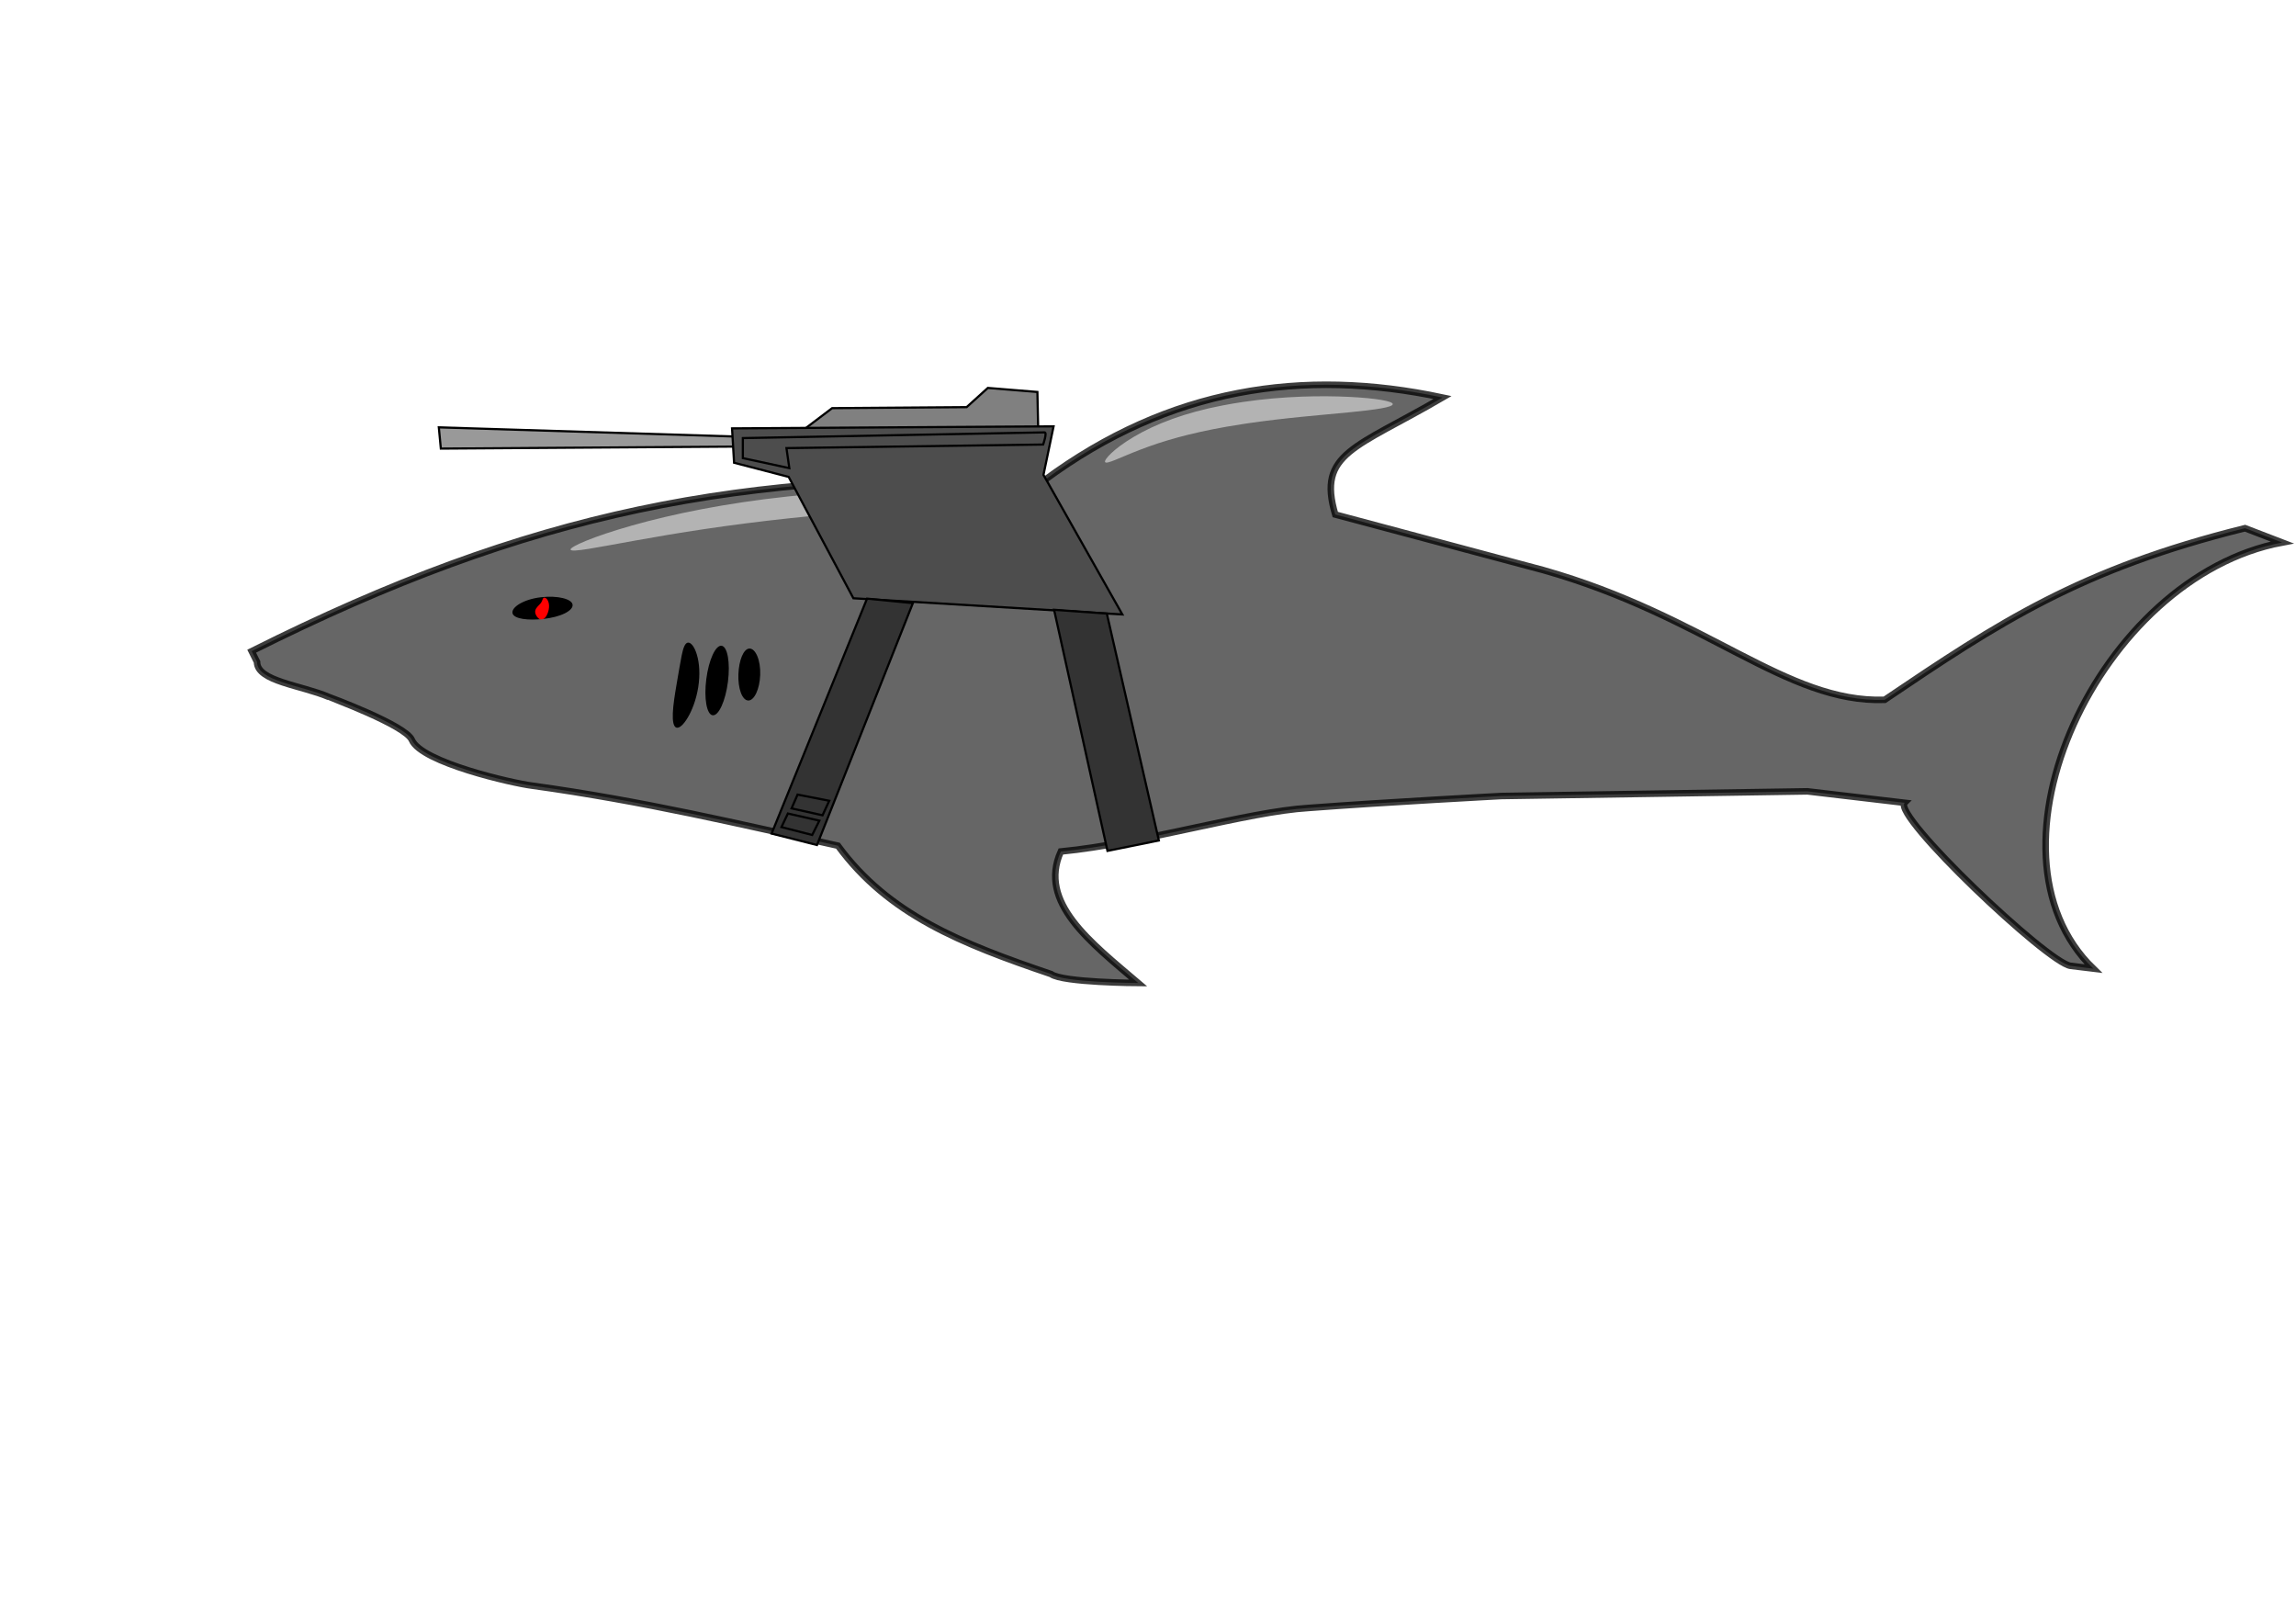
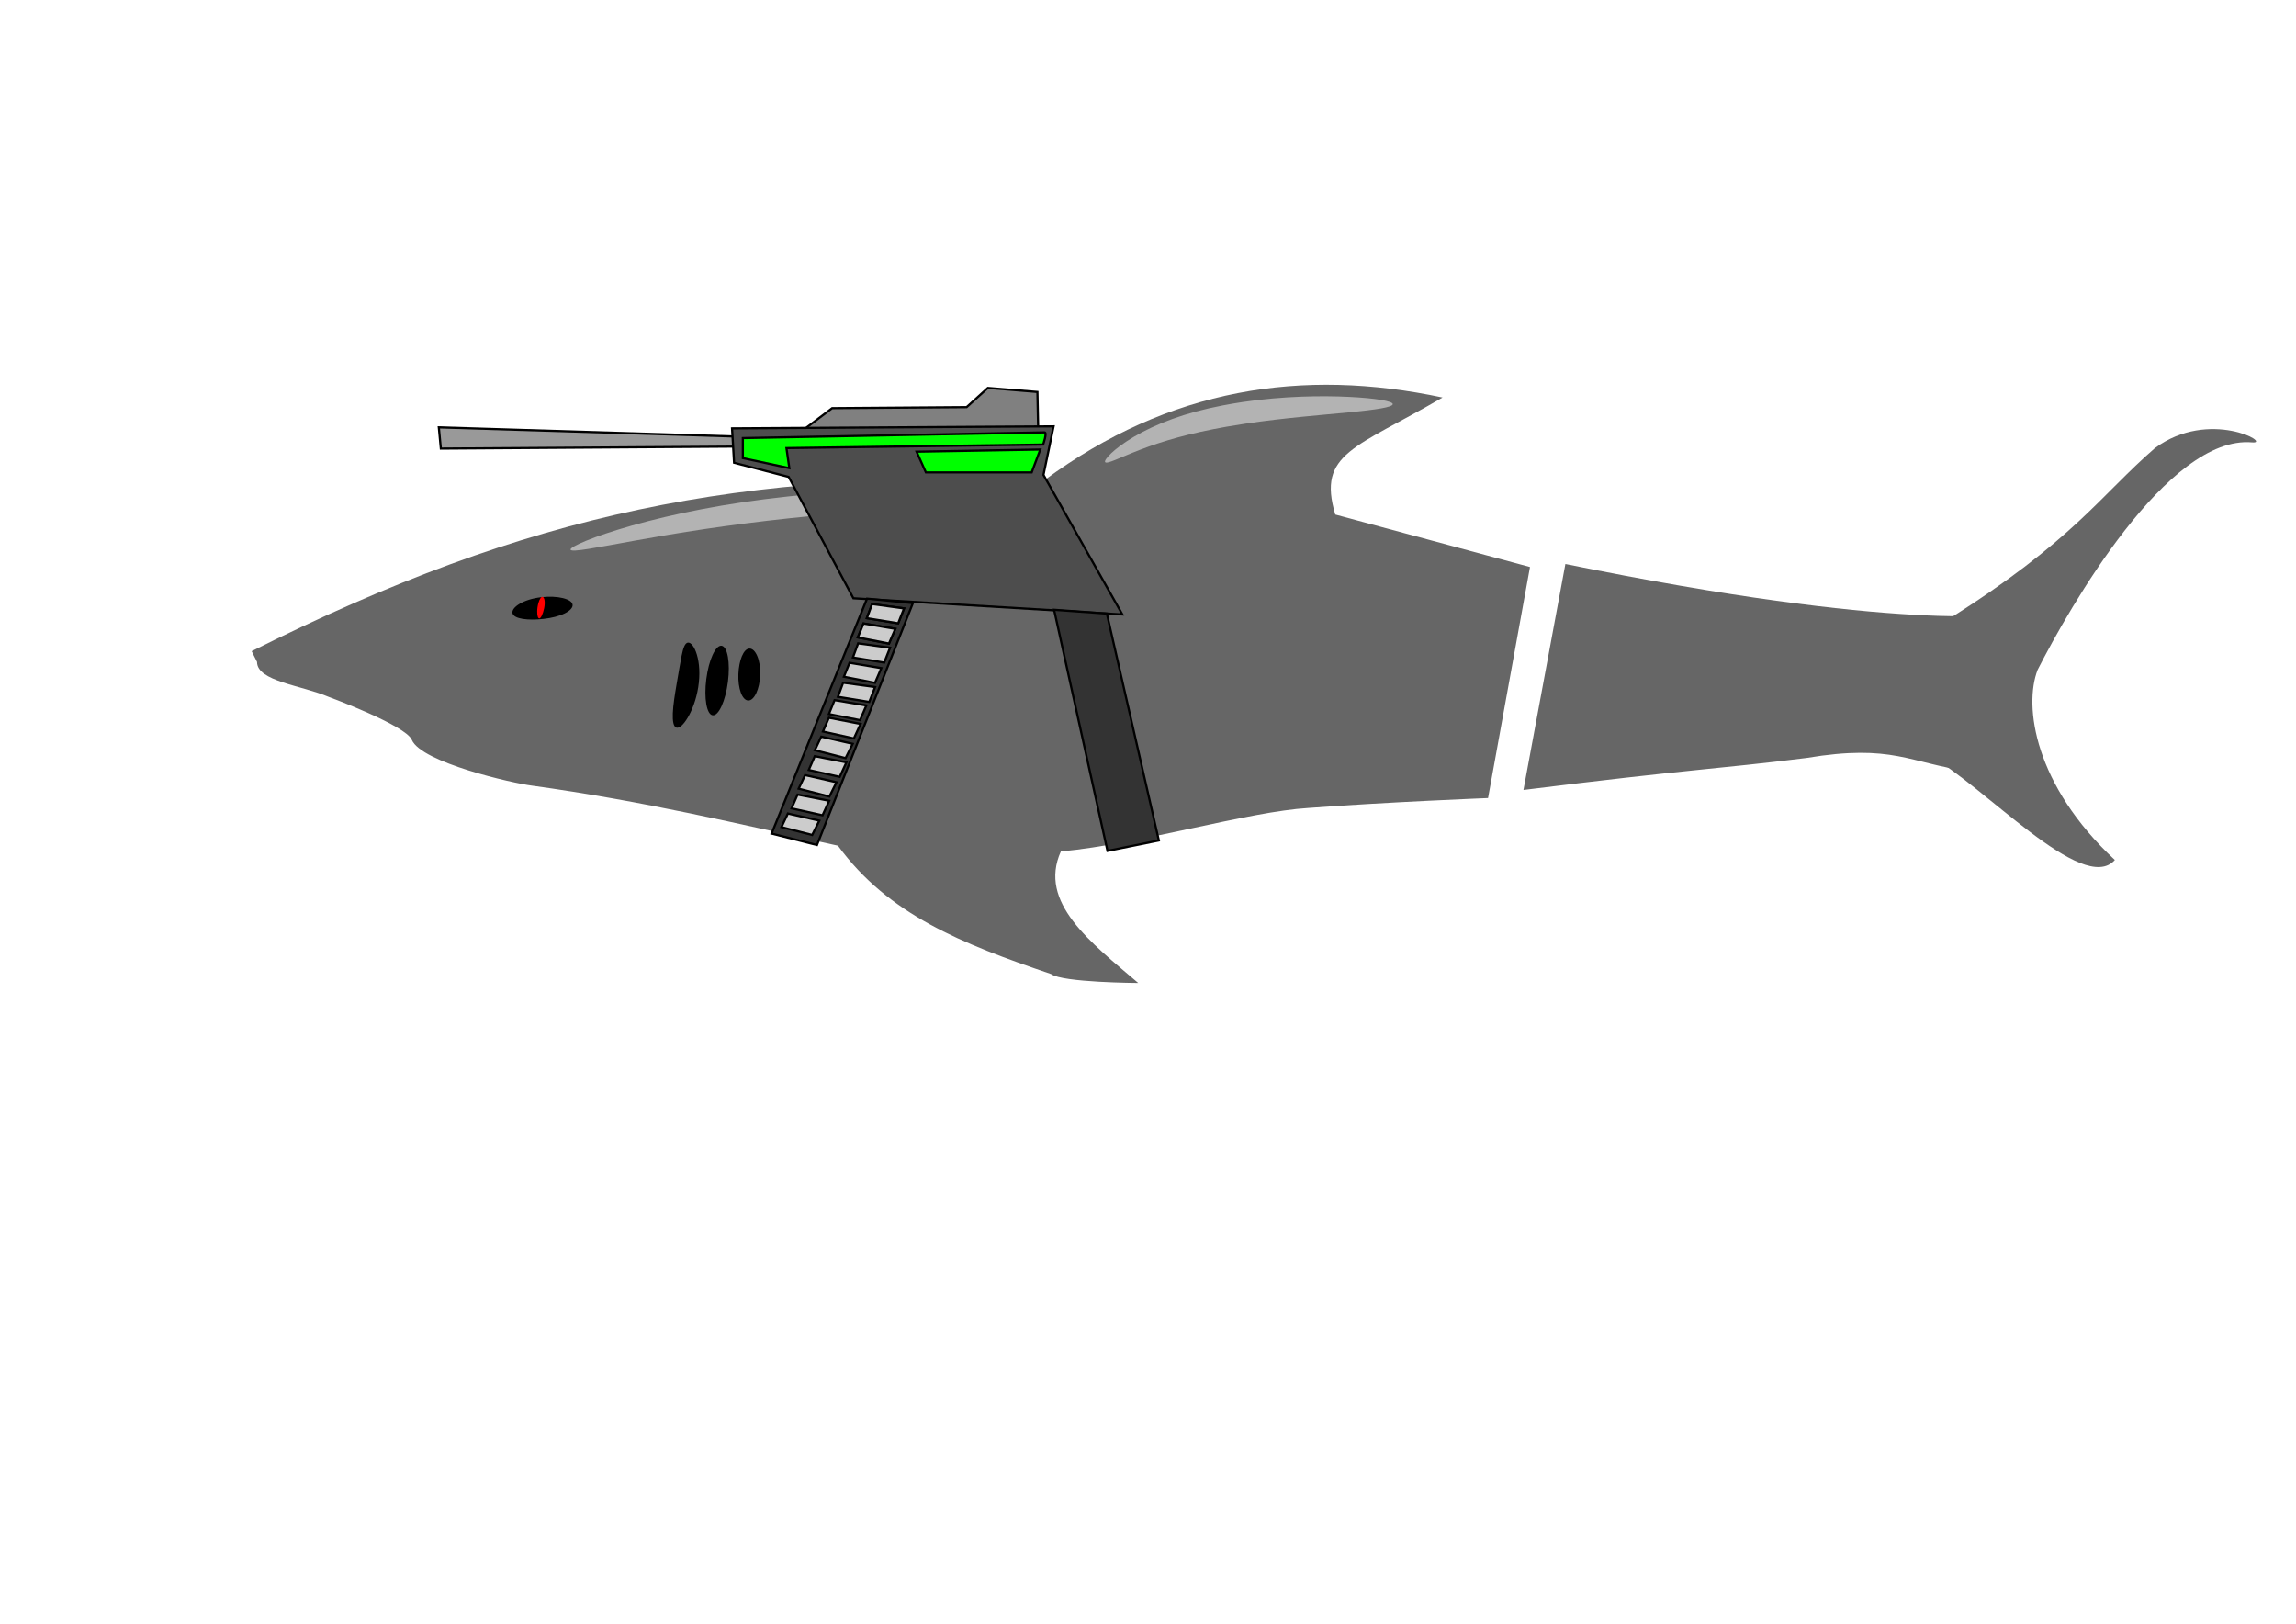
<svg xmlns="http://www.w3.org/2000/svg" width="297mm" height="210mm" viewBox="0 0 1052.362 744.094" id="svg5501" version="1.1">
  <defs id="defs5503">
    </defs>
  <g id="layer1" transform="translate(0,-308.2677)">
-     <path style="fill:#666666;fill-opacity:1;fill-rule:evenodd;stroke:#000000;stroke-width:3;stroke-linecap:butt;stroke-linejoin:miter;stroke-opacity:0.763;stroke-miterlimit:4;stroke-dasharray:none" d="m 115.351,606.689 c 127.742,-63.946 224.361,-82.95 363.356,-78.357 57.127,-42.231 118.368,-51.548 182.481,-37.893 -39.903,23.279 -57.562,25.372 -49.174,53.623 l 95.277,25.448 c 74.949,21.184 111.345,61.006 156.529,59.463 52.156,-35.214 89.455,-59.901 165.161,-78.648 l 17.04,6.554 c -83.891,15.73 -142.16,141.448 -86.513,195.31 0,0 -1.765,-0.193 -10.486,-1.311 -10.462,-1.341 -81.811,-68.944 -76.027,-74.716 l -44.567,-5.243 -140.36,2.145 c 0,0 -52.591,2.767 -88.328,5.468 -27.901,1.687 -75.62,16.275 -113.511,19.953 -10.521,23.397 13.675,41.65 35.471,60.258 0,0 -34.701,-0.159 -39.944,-4.091 -41.23,-14 -74.562,-27.25 -97.69,-58.827 -45.562,-10.011 -88.934,-20.428 -140.256,-27.527 -8.726,-1.085 -50.658,-10.589 -55.054,-20.973 -2.834,-6.696 -38.011,-19.66 -38.013,-19.662 -12.665,-5.404 -32.912,-7.181 -32.929,-16.034 z" id="path6049" />
+     <path style="fill:#666666;fill-opacity:1;fill-rule:evenodd;stroke:none;stroke-width:3;stroke-linecap:butt;stroke-linejoin:miter;stroke-miterlimit:4;stroke-dasharray:none;stroke-opacity:0.763" d="m 717.487,566.729 c 307.942,62.702 189.705,-33.252 185.002,95.014 -27.316,-3.795 -34.954,-12.721 -74.524,-6.118 -42.122,5.249 -52.009,4.962 -129.701,14.657 z m -35.444,107.261 c 0,0 -46.566,1.84 -82.304,4.541 -27.901,1.687 -75.62,16.275 -113.511,19.953 -10.521,23.397 13.675,41.65 35.471,60.258 0,0 -34.701,-0.159 -39.944,-4.091 -41.23,-14 -74.562,-27.25 -97.69,-58.827 -45.562,-10.011 -88.934,-20.428 -140.256,-27.527 -8.726,-1.085 -50.658,-10.589 -55.054,-20.973 -2.834,-6.696 -38.011,-19.66 -38.013,-19.662 -12.665,-5.404 -32.912,-7.181 -32.929,-16.034 l -2.463,-4.939 c 127.742,-63.946 224.361,-82.95 363.356,-78.357 57.127,-42.231 118.368,-51.548 182.481,-37.893 -39.903,23.279 -57.562,25.372 -49.174,53.623 l 89.253,24.058 z" id="path6049" />
    <path style="fill:#b3b3b3;fill-rule:evenodd;stroke:none;stroke-width:1px;stroke-linecap:butt;stroke-linejoin:miter;stroke-opacity:1" d="m 261.505,560.155 c -0.372,-1.254 10.207,-5.979 28.161,-11.06 18.524,-5.242 42.59,-10.209 71.508,-13.316 28.288,-3.04 54.146,-3.537 72.752,-3.072 18.637,0.465 30.098,1.867 30.098,3.198 0,1.425 -11.457,2.534 -29.929,3.883 -18.318,1.338 -44.108,2.971 -71.854,5.937 -29.335,3.136 -51.475,6.729 -70.984,10.245 -18.08,3.258 -29.339,5.576 -29.752,4.185 z" id="path6059" />
    <path style="fill:#000000;fill-rule:evenodd;stroke:none;stroke-width:1px;stroke-linecap:butt;stroke-linejoin:miter;stroke-opacity:1" d="m 315.248,602.77 c 1.341,-0.241 3.05,1.753 4.175,5.538 1.14,3.837 1.535,9.06 0.602,14.923 -0.918,5.771 -2.881,10.679 -4.827,13.944 -1.954,3.277 -3.904,4.965 -5.193,4.531 -1.316,-0.443 -1.768,-2.94 -1.621,-6.596 0.15,-3.738 0.89,-8.361 1.767,-13.503 0.662,-3.88 1.825,-10.699 2.275,-12.886 0.686,-3.335 1.448,-5.705 2.822,-5.951 z" id="path6063" />
-     <path style="fill:#b3b3b3;fill-rule:evenodd;stroke:none;stroke-width:1px;stroke-linecap:butt;stroke-linejoin:miter;stroke-opacity:1;fill-opacity:1" d="m 638.374,493.453 c 0.001,1.424 -7.647,2.557 -19.93,3.763 -11.549,1.134 -29.878,2.551 -47.433,5.17 -3.02,0.451 -5.972,0.927 -8.872,1.433 0,0 0,0 0,0 -17.108,3.029 -29.038,6.506 -39.556,10.545 -9.589,3.682 -15.264,6.773 -16.052,5.668 -0.673,-0.944 3.713,-5.998 13.172,-11.589 9.882,-5.842 23.267,-11.055 40.642,-14.37 0,0 0,0 0,0 3.002,-0.58 6.067,-1.103 9.194,-1.569 18.796,-2.795 36.463,-2.957 48.733,-2.364 12.458,0.602 20.102,1.98 20.103,3.313 z" id="path6075" />
+     <path style="fill:#b3b3b3;fill-opacity:1;fill-rule:evenodd;stroke:none;stroke-width:1px;stroke-linecap:butt;stroke-linejoin:miter;stroke-opacity:1" d="m 638.374,493.453 c 0.001,1.424 -7.647,2.557 -19.93,3.763 -11.549,1.134 -29.878,2.551 -47.433,5.17 -3.02,0.451 -5.972,0.927 -8.872,1.433 0,0 0,0 0,0 -17.108,3.029 -29.038,6.506 -39.556,10.545 -9.589,3.682 -15.264,6.773 -16.052,5.668 -0.673,-0.944 3.713,-5.998 13.172,-11.589 9.882,-5.842 23.267,-11.055 40.642,-14.37 0,0 0,0 0,0 3.002,-0.58 6.067,-1.103 9.194,-1.569 18.796,-2.795 36.463,-2.957 48.733,-2.364 12.458,0.602 20.102,1.98 20.103,3.313 z" id="path6075" />
    <path style="fill:#000000;fill-rule:evenodd;stroke:none;stroke-width:1px;stroke-linecap:butt;stroke-linejoin:miter;stroke-opacity:1" d="m 234.922,589.345 c -0.715,-2.74 5.029,-6.484 13.128,-7.39 0,0 0.002,-1.7e-4 0.002,-1.7e-4 7.673,-0.868 14.011,0.812 14.385,3.386 0.199,1.37 -1.177,2.832 -3.629,4.037 -2.478,1.218 -5.859,2.089 -9.634,2.514 0,0 -0.001,1.7e-4 -0.001,1.7e-4 -7.187,0.819 -13.582,0.009 -14.25,-2.547 z" id="path6083" />
-     <path style="fill:#ff0000;fill-rule:evenodd;stroke:none;stroke-width:1px;stroke-linecap:butt;stroke-linejoin:miter;stroke-opacity:1" d="m 246.376,586.268 c 1.204,-1.322 1.602,-1.499 2.113,-2.756 0.353,-0.869 0.483,-1.661 1.438,-1.229 0.023,0.011 0.047,0.022 0.071,0.034 0.48,0.138 1.028,0.798 1.362,1.778 0.345,1.012 0.413,2.221 0.134,3.588 -0.264,1.294 -0.797,2.53 -1.369,3.303 -0.597,0.806 -1.343,1.267 -2.279,1.094 -0.013,0.004 -0.026,0.007 -0.04,0.01 -0.539,0.099 -1.716,-0.893 -2.249,-2.226 -0.571,-1.429 -0.168,-2.51 0.82,-3.595 z" id="path6093" />
+     <path style="fill:#ff0000;fill-rule:evenodd;stroke:none;stroke-width:1px;stroke-linecap:butt;stroke-linejoin:miter;stroke-opacity:1" d="m 246.377,586.5 c 0.05,-0.343 0.106,-0.659 0.173,-0.98 0,0 0,0 0,0 0.058,-0.279 0.123,-0.548 0.193,-0.805 0.139,-0.51 0.298,-0.972 0.47,-1.373 0,0 0,0 0,0 l 0,0 c 0.336,-0.778 0.724,-1.316 1.104,-1.495 0,0 0,0 0,0 0.112,-0.057 0.225,-0.079 0.339,-0.062 0.95,0.145 1.306,2.494 0.752,5.203 -0.55,2.694 -1.548,4.795 -2.274,4.682 -0.107,-0.017 -0.208,-0.071 -0.303,-0.161 0,0 0,0 0,0 -0.281,-0.28 -0.475,-0.906 -0.564,-1.746 l 0,0 c 0,0 0,0 0,0 -0.046,-0.432 -0.064,-0.921 -0.05,-1.449 0.007,-0.266 0.022,-0.543 0.046,-0.827 0,0 0,0 0,0 0.028,-0.327 0.063,-0.646 0.113,-0.989 z" id="path6093" />
+   </g>
+   <g id="layer2">
+     <path style="fill:#666666;fill-opacity:1;fill-rule:evenodd;stroke:none;stroke-width:1px;stroke-linecap:butt;stroke-linejoin:miter;stroke-opacity:1" d="m 892.657,284.002 c 57.729,-36.25 70.095,-57.038 95.033,-78.648 25.001,-18.422 53.99,-1.788 44.567,-2.622 -38.696,-3.424 -83.814,75.791 -98.31,104.209 -6.514,16.692 -1.404,52.931 35.392,87.168 -14.662,16.529 -60.734,-34.955 -85.202,-47.844" id="path4229" />
  </g>
  <g id="layer4">
    <g id="g6129">
      <path id="path6123" d="m 362.409,201.407 19.001,-14.367 61.637,-0.463 9.732,-8.805 22.709,1.854 0.463,21.782 z" style="fill:#808080;fill-rule:evenodd;stroke:#000000;stroke-width:1px;stroke-linecap:butt;stroke-linejoin:miter;stroke-opacity:1" />
      <path id="path6127" d="m 335.993,200.017 -134.861,-4.171 0.927,9.732 135.788,-0.927" style="fill:#999999;fill-rule:evenodd;stroke:#000000;stroke-width:1px;stroke-linecap:butt;stroke-linejoin:miter;stroke-opacity:1" />
    </g>
    <g id="g6116">
      <path id="path6067" d="m 330.726,604.195 c 2.738,0.351 4.044,7.773 2.917,16.566 -1.127,8.793 -4.264,15.645 -7.002,15.294 -2.738,-0.351 -4.044,-7.773 -2.917,-16.566 1.127,-8.793 4.264,-15.645 7.002,-15.294 z" style="fill:#000000;fill-rule:evenodd;stroke:none;stroke-width:1px;stroke-linecap:butt;stroke-linejoin:miter;stroke-opacity:1" transform="translate(0,-308.2677)" />
      <path id="path6071" d="m 343.432,605.481 c 2.837,-0.164 5.255,5.258 5.004,12.088 -0.243,6.612 -2.779,11.77 -5.447,11.72 -2.845,-0.053 -4.802,-5.559 -4.549,-12.097 0.243,-6.306 2.333,-11.557 4.992,-11.711 z" style="fill:#000000;fill-rule:evenodd;stroke:none;stroke-width:1px;stroke-linecap:butt;stroke-linejoin:miter;stroke-opacity:1" transform="translate(0,-308.2677)" />
      <path id="path6098" d="m 361.483,218.554 29.66,55.613 123.275,7.415 -36.148,-63.955 4.634,-22.245 -147.374,0.927 0.927,15.757 z" style="fill:#4d4d4d;fill-rule:evenodd;stroke:#000000;stroke-width:1px;stroke-linecap:butt;stroke-linejoin:miter;stroke-opacity:1" />
      <path id="path6102" d="m 507.306,281.182 -24.174,-1.746 24.474,110.503 23.547,-4.775 z" style="fill:#333333;fill-rule:evenodd;stroke:#000000;stroke-width:1px;stroke-linecap:butt;stroke-linejoin:miter;stroke-opacity:1" />
      <path id="path6110" d="m 418.412,276.379 -43.953,110.868 -20.794,-5.247 43.738,-107.666 z" style="fill:#333333;fill-rule:evenodd;stroke:#000000;stroke-width:1px;stroke-linecap:butt;stroke-linejoin:miter;stroke-opacity:1" />
    </g>
-     <path style="fill:none;fill-rule:evenodd;stroke:#000000;stroke-width:1px;stroke-linecap:butt;stroke-linejoin:miter;stroke-opacity:1" d="m 340.481,200.766 0,9.176 21.301,4.588 -1.311,-9.176 117.645,-1.639 c 0,0 1.966,-5.571 0.655,-5.571 -1.311,0 -138.29,2.622 -138.29,2.622 z" id="path6137" />
-     <path style="fill:none;fill-rule:evenodd;stroke:#000000;stroke-width:1px;stroke-linecap:butt;stroke-linejoin:miter;stroke-opacity:1" d="m 361.126,372.809 -2.949,6.226 14.091,3.605 3.277,-6.554 z" id="path6139" />
-     <path id="path6141" d="m 365.564,364.142 -2.755,6.315 14.196,3.166 3.072,-6.653 z" style="fill:none;fill-rule:evenodd;stroke:#000000;stroke-width:1px;stroke-linecap:butt;stroke-linejoin:miter;stroke-opacity:1" />
+     <path style="fill:#00ff00;fill-rule:evenodd;stroke:#000000;stroke-width:1px;stroke-linecap:butt;stroke-linejoin:miter;stroke-opacity:1" d="m 340.481,200.766 0,9.176 21.301,4.588 -1.311,-9.176 117.645,-1.639 c 0,0 1.966,-5.571 0.655,-5.571 -1.311,0 -138.29,2.622 -138.29,2.622 z" id="path6137" />
+     <path style="fill:#cccccc;fill-rule:evenodd;stroke:#000000;stroke-width:1px;stroke-linecap:butt;stroke-linejoin:miter;stroke-opacity:1" d="m 361.126,372.809 -2.949,6.226 14.091,3.605 3.277,-6.554 z" id="path6139" />
+     <path id="path6141" d="m 365.564,364.142 -2.755,6.315 14.196,3.166 3.072,-6.653 z" style="fill:#cccccc;fill-rule:evenodd;stroke:#000000;stroke-width:1px;stroke-linecap:butt;stroke-linejoin:miter;stroke-opacity:1" />
+     <path id="path4168" d="m 369.005,355.199 -2.949,6.226 14.091,3.605 3.277,-6.554 z" style="fill:#cccccc;fill-rule:evenodd;stroke:#000000;stroke-width:1px;stroke-linecap:butt;stroke-linejoin:miter;stroke-opacity:1" />
+     <path style="fill:#cccccc;fill-rule:evenodd;stroke:#000000;stroke-width:1px;stroke-linecap:butt;stroke-linejoin:miter;stroke-opacity:1" d="m 373.443,346.531 -2.755,6.315 14.196,3.166 3.072,-6.653 z" id="path4170" />
+     <path style="fill:#cccccc;fill-rule:evenodd;stroke:#000000;stroke-width:1px;stroke-linecap:butt;stroke-linejoin:miter;stroke-opacity:1" d="m 376.42,337.588 -2.949,6.226 14.091,3.605 3.277,-6.554 z" id="path4172" />
+     <path id="path4174" d="m 379.931,328.921 -2.755,6.315 14.196,3.166 3.072,-6.653 z" style="fill:#cccccc;fill-rule:evenodd;stroke:#000000;stroke-width:1px;stroke-linecap:butt;stroke-linejoin:miter;stroke-opacity:1" />
+     <path id="path4180" d="m 382.515,320.843 -2.589,6.384 14.274,2.795 2.898,-6.73 z" style="fill:#cccccc;fill-rule:evenodd;stroke:#000000;stroke-width:1px;stroke-linecap:butt;stroke-linejoin:miter;stroke-opacity:1" />
+     <path style="fill:#cccccc;fill-rule:evenodd;stroke:#000000;stroke-width:1px;stroke-linecap:butt;stroke-linejoin:miter;stroke-opacity:1" d="m 386.451,312.863 -2.39,6.462 14.354,2.351 2.687,-6.817 z" id="path4182" />
+     <path style="fill:#cccccc;fill-rule:evenodd;stroke:#000000;stroke-width:1px;stroke-linecap:butt;stroke-linejoin:miter;stroke-opacity:1" d="m 389.375,303.738 -2.589,6.384 14.274,2.795 2.898,-6.73 z" id="path4184" />
+     <path id="path4186" d="m 393.311,294.832 -2.39,6.462 14.354,2.351 2.687,-6.817 z" style="fill:#cccccc;fill-rule:evenodd;stroke:#000000;stroke-width:1px;stroke-linecap:butt;stroke-linejoin:miter;stroke-opacity:1" />
+     <path id="path4188" d="m 395.773,285.733 -2.589,6.384 14.274,2.795 2.898,-6.73 z" style="fill:#cccccc;fill-rule:evenodd;stroke:#000000;stroke-width:1px;stroke-linecap:butt;stroke-linejoin:miter;stroke-opacity:1" />
+     <path style="fill:#cccccc;fill-rule:evenodd;stroke:#000000;stroke-width:1px;stroke-linecap:butt;stroke-linejoin:miter;stroke-opacity:1" d="m 399.709,276.826 -2.39,6.462 14.354,2.351 2.687,-6.817 z" id="path4190" />
+     <path style="fill:#cccccc;fill-rule:evenodd;stroke:#000000;stroke-width:1px;stroke-linecap:butt;stroke-linejoin:miter;stroke-opacity:1" d="m 395.773,285.733 -2.589,6.384 14.274,2.795 2.898,-6.73 z" id="path4192" />
+     <path id="path4194" d="m 399.709,276.826 -2.39,6.462 14.354,2.351 2.687,-6.817 z" style="fill:#cccccc;fill-rule:evenodd;stroke:#000000;stroke-width:1px;stroke-linecap:butt;stroke-linejoin:miter;stroke-opacity:1" />
+     <path style="fill:#00ff00;fill-rule:evenodd;stroke:#000000;stroke-width:1px;stroke-linecap:butt;stroke-linejoin:miter;stroke-opacity:1" d="m 420.113,206.993 56.692,-0.983 -3.932,10.486 -48.5,0 z" id="path4196" />
  </g>
</svg>
